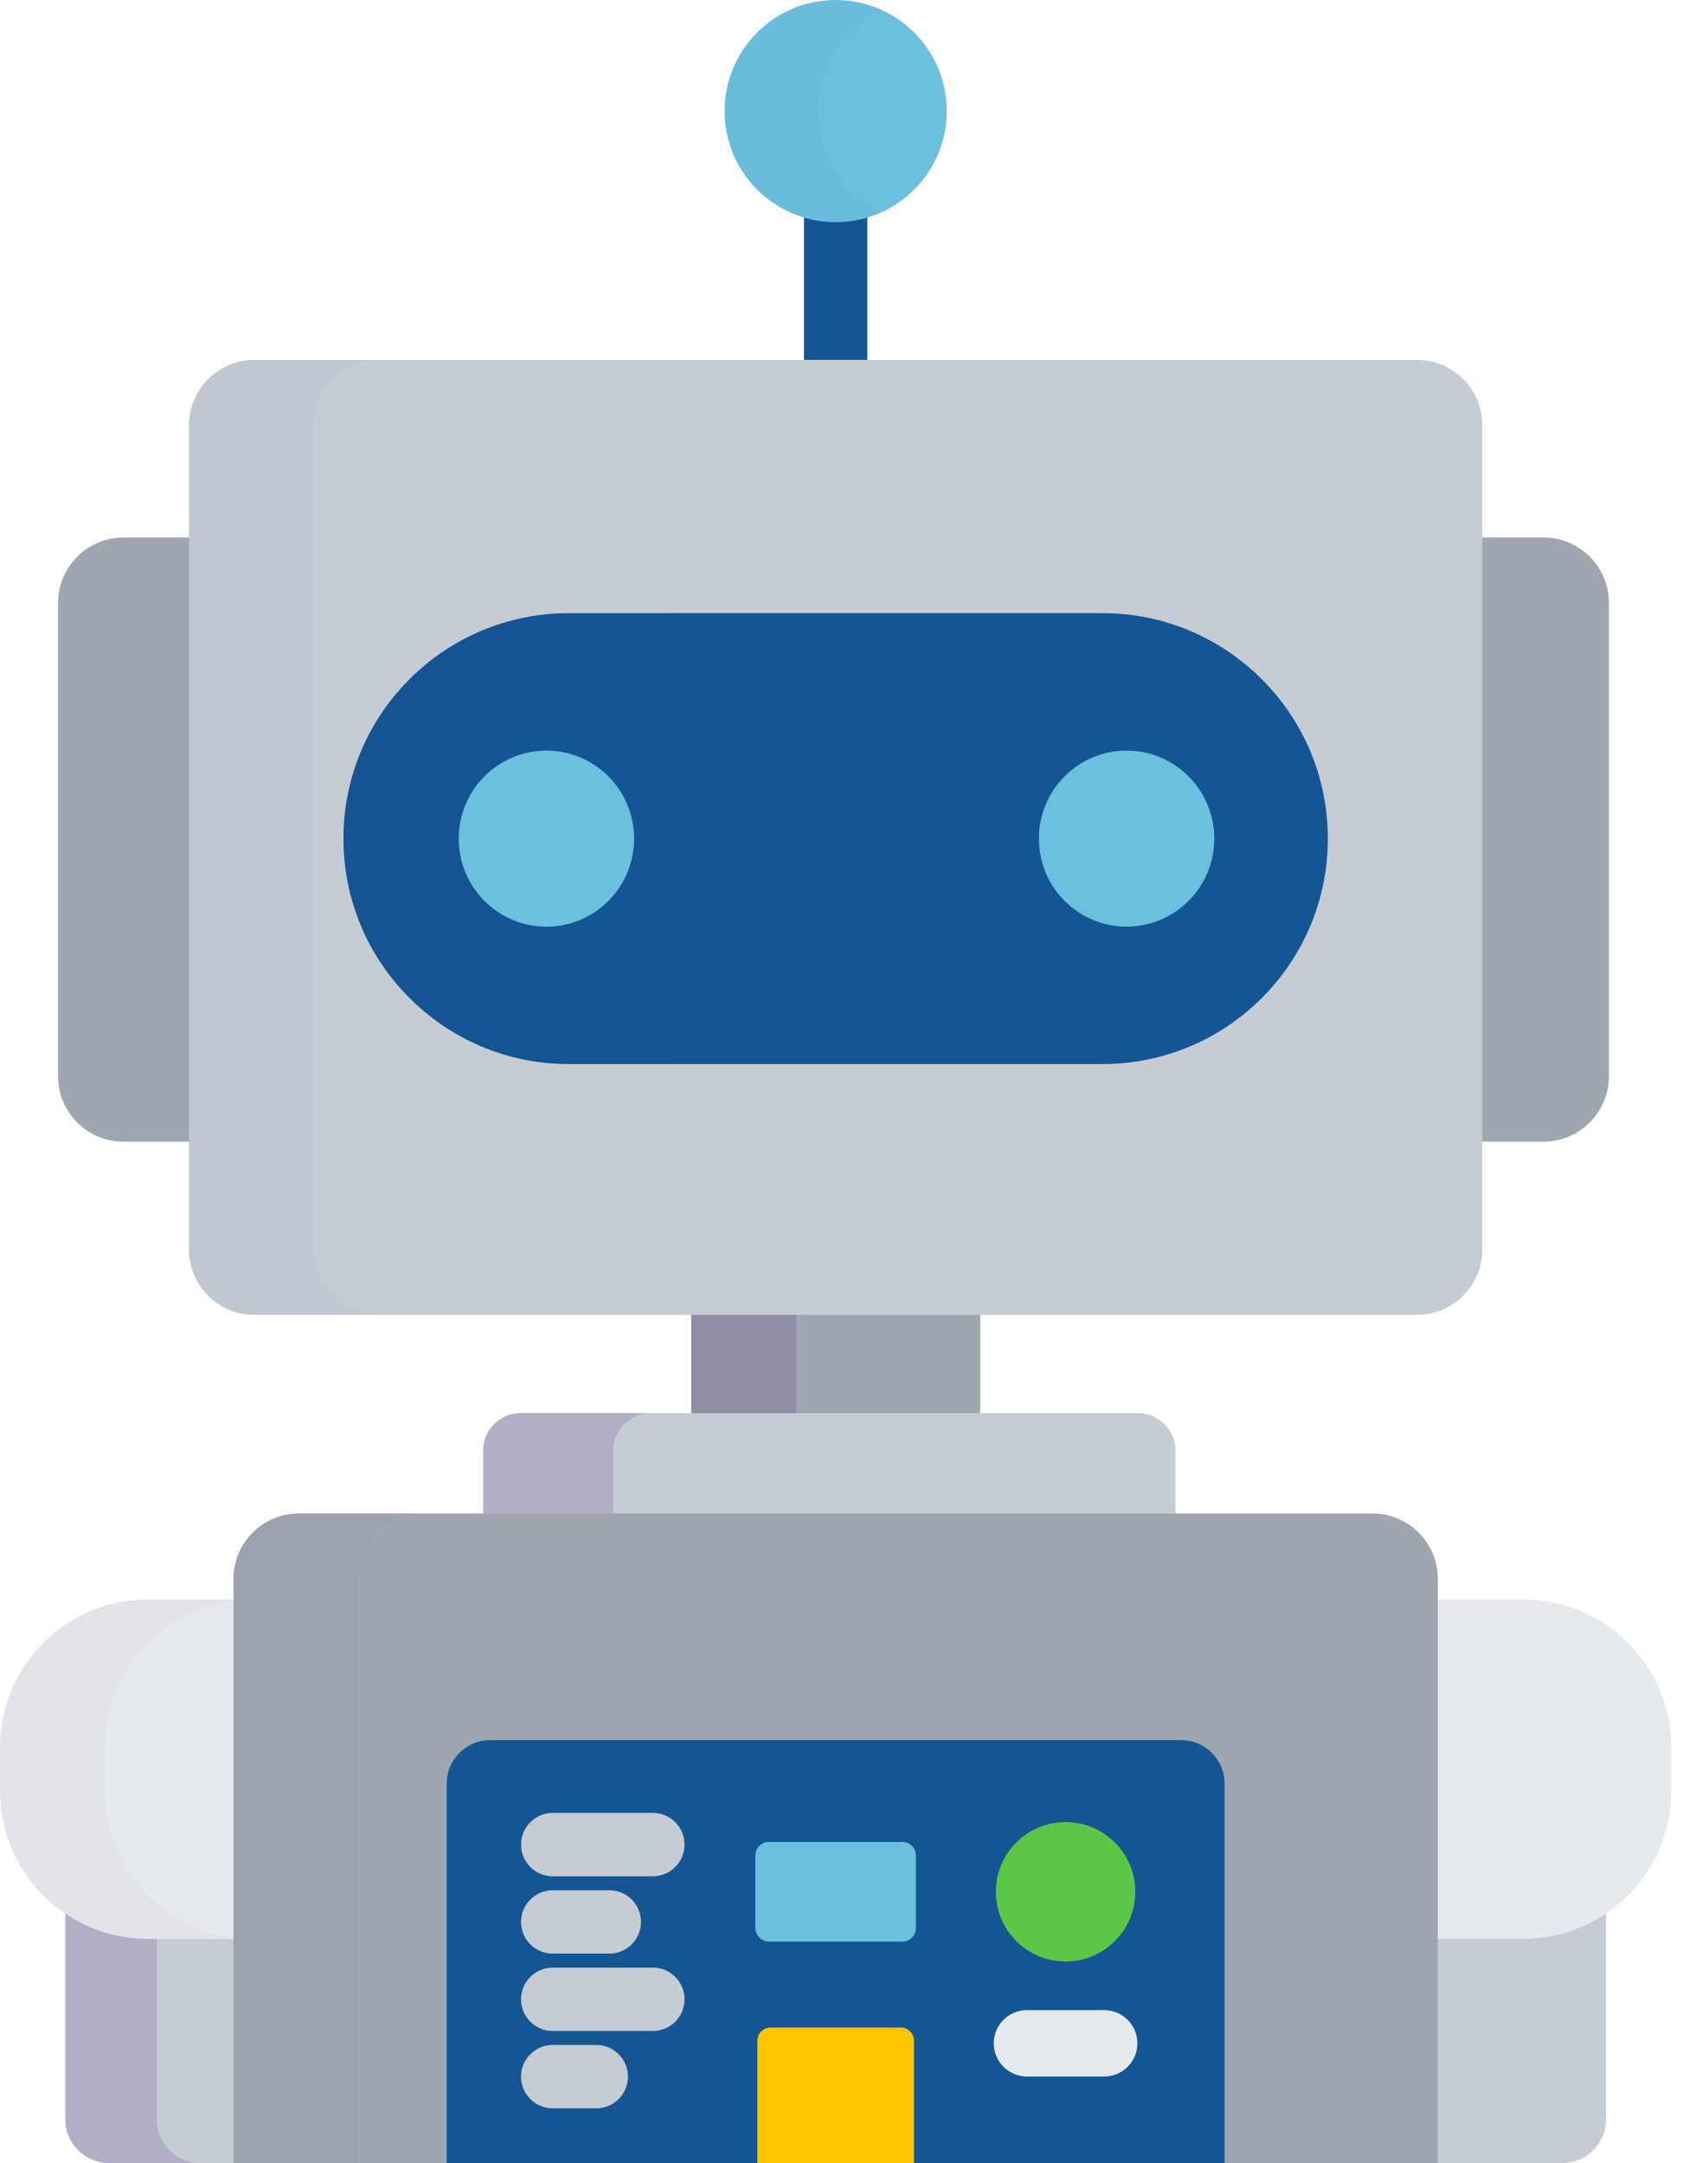
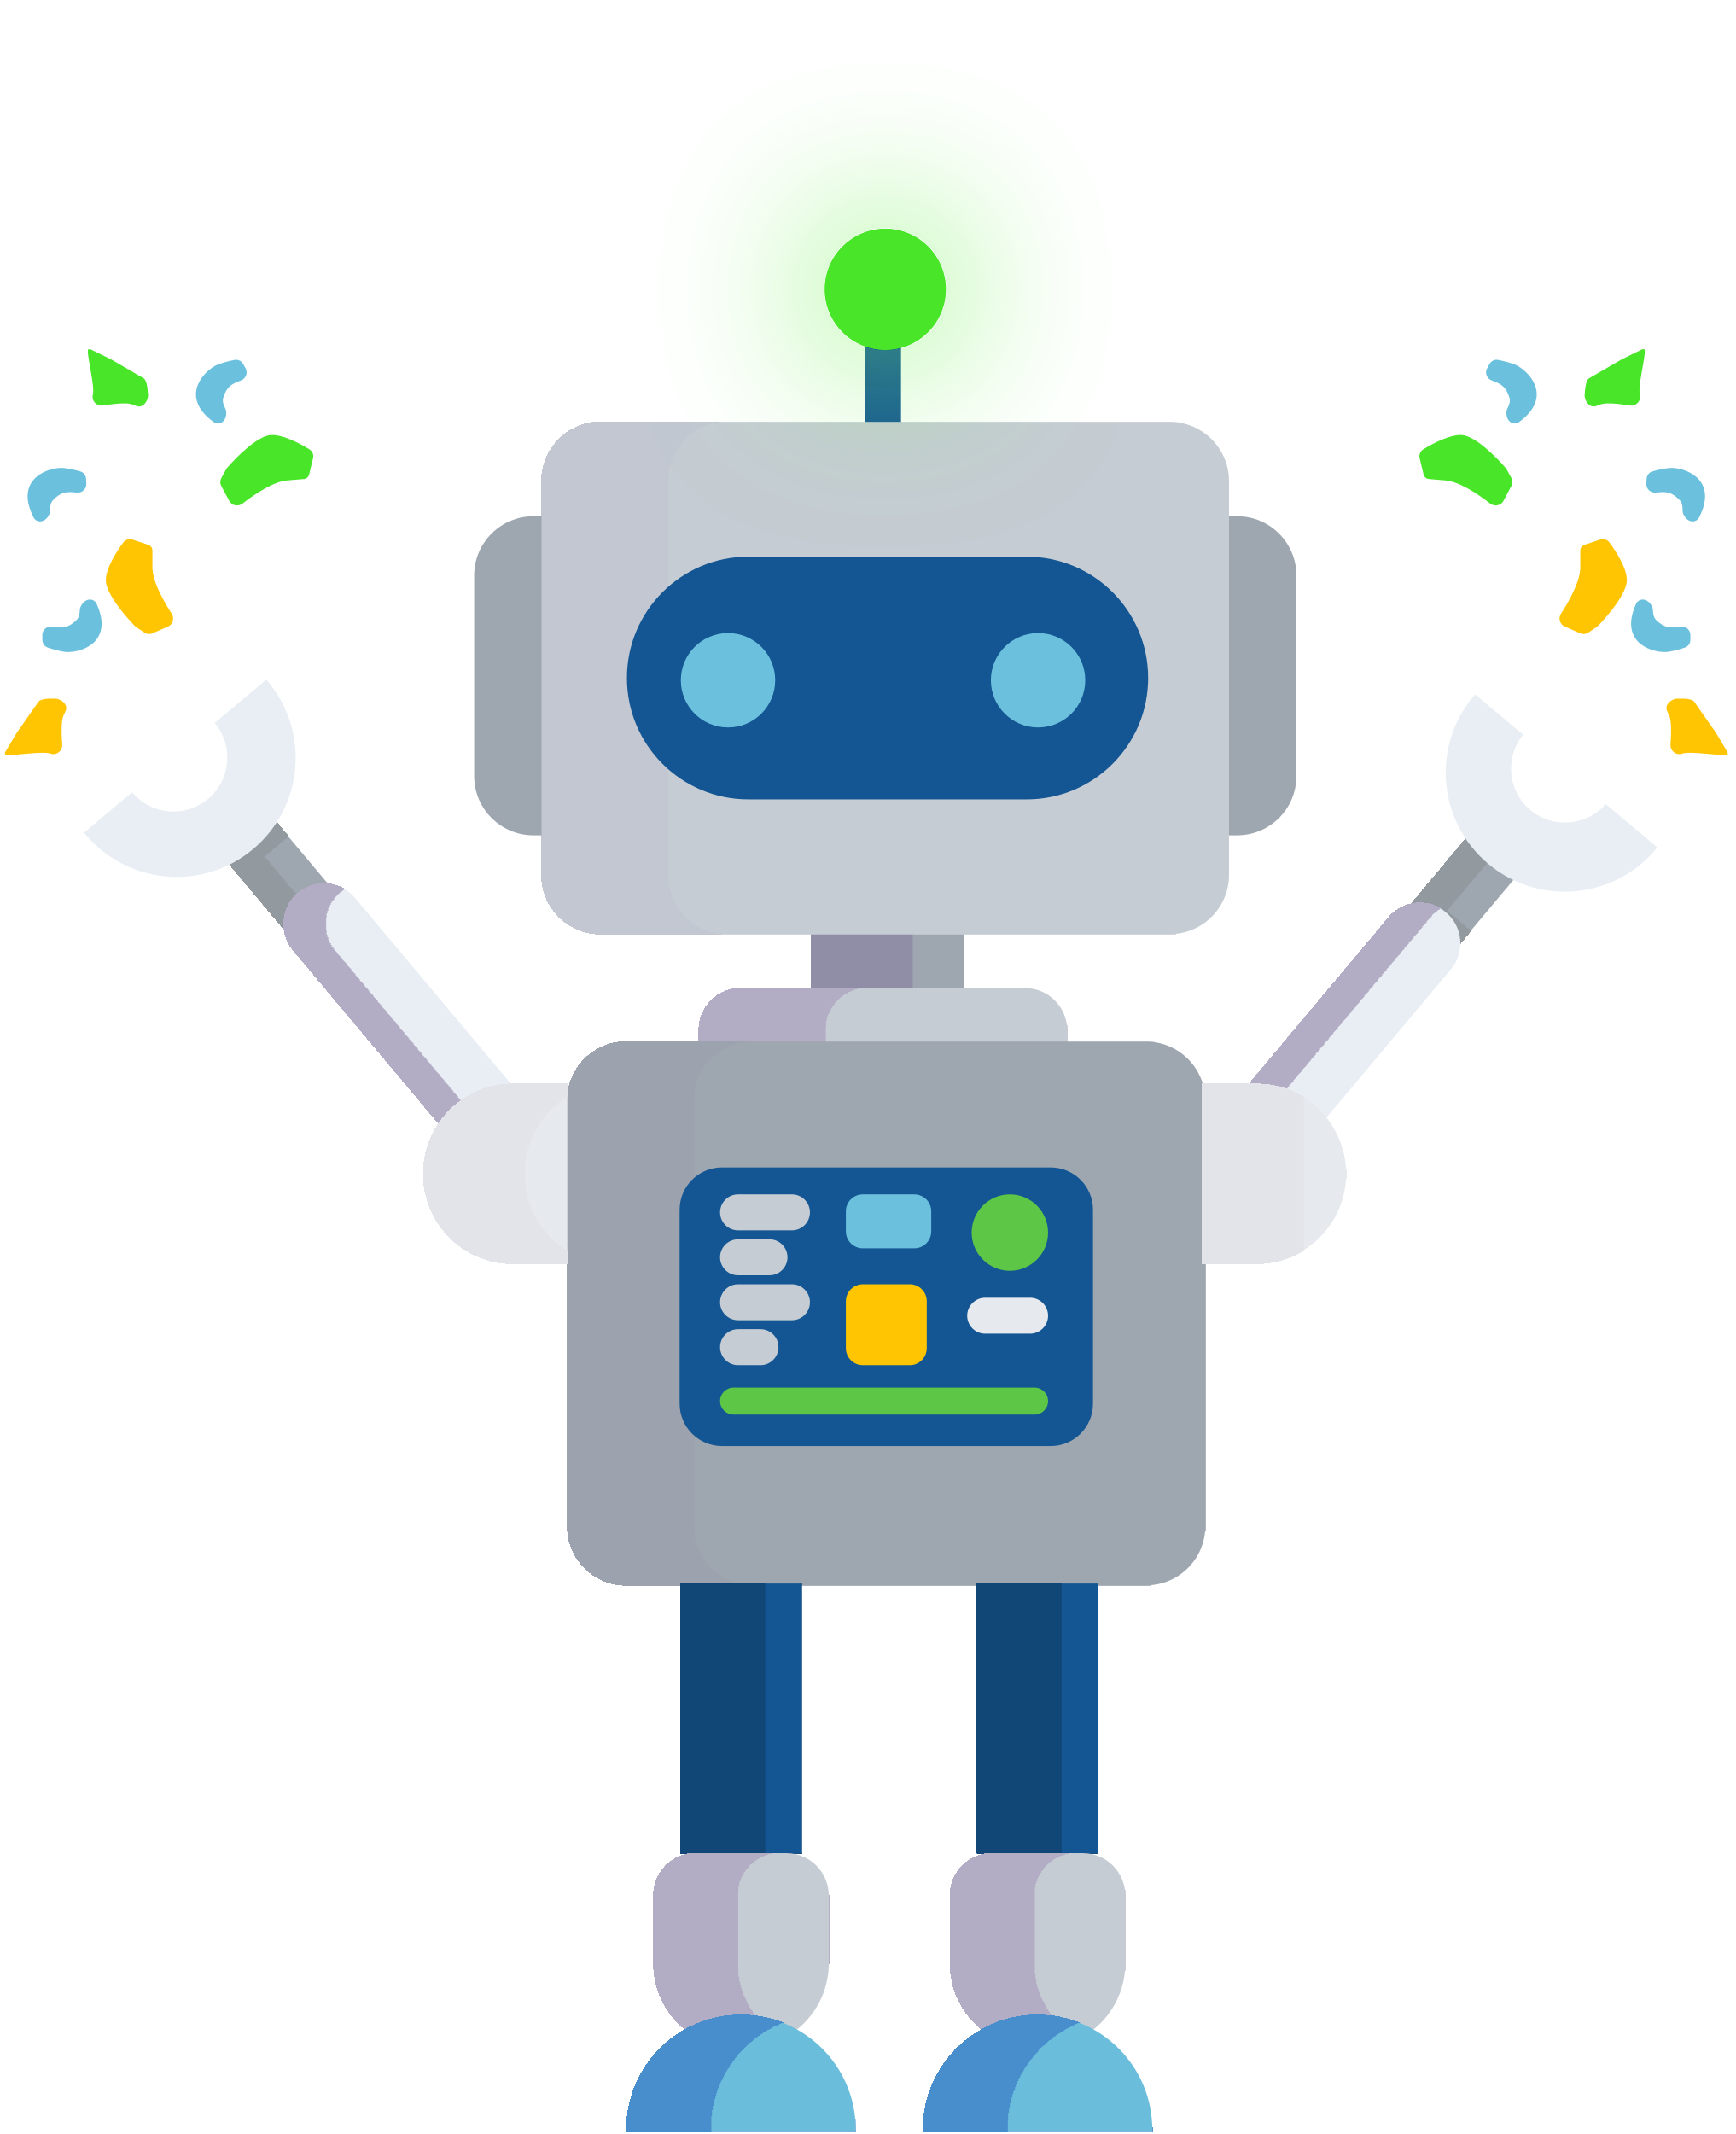
- <svg xmlns="http://www.w3.org/2000/svg" width="45" height="57" viewBox="0 0 45 57" fill="none">
-   <path d="M22.02 5.742C21.73 5.742 21.449 5.698 21.185 5.616V9.596H22.855V5.616C22.591 5.698 22.311 5.742 22.02 5.742Z" fill="#135693" />
-   <path d="M22.02 5.854C23.637 5.854 24.947 4.543 24.947 2.927C24.947 1.31 23.637 0 22.02 0C20.404 0 19.093 1.31 19.093 2.927C19.093 4.543 20.404 5.854 22.02 5.854Z" fill="#6BC1DD" />
-   <g opacity="0.15">
-     <path opacity="0.15" d="M21.557 2.927C21.557 1.751 22.251 0.737 23.252 0.272C22.877 0.098 22.46 0 22.02 0C20.404 0 19.093 1.31 19.093 2.927C19.093 4.543 20.404 5.854 22.02 5.854C22.46 5.854 22.877 5.756 23.252 5.582C22.251 5.117 21.557 4.103 21.557 2.927Z" fill="#440075" />
-   </g>
-   <path d="M40.676 14.164H38.95V30.086H40.676C41.622 30.086 42.396 29.312 42.396 28.365V15.884C42.396 14.938 41.622 14.164 40.676 14.164Z" fill="#9EA7AF" />
-   <path d="M5.09 14.164H3.251C2.304 14.164 1.53 14.938 1.53 15.884V28.366C1.53 29.312 2.304 30.086 3.251 30.086H5.09L5.09 14.164Z" fill="#9EA7AF" />
-   <path d="M6.264 50.916H3.899C3.092 50.916 2.342 50.671 1.72 50.251V55.853C1.72 56.484 2.236 57 2.867 57H6.264V50.916Z" fill="#C5CCD3" />
-   <path d="M40.141 50.916H37.777V57H41.173C41.804 57 42.32 56.484 42.32 55.853V50.251C41.698 50.671 40.948 50.916 40.141 50.916Z" fill="#C5CCD3" />
-   <path opacity="0.15" d="M4.129 55.853V50.916H3.899C3.092 50.916 2.342 50.671 1.72 50.251V55.853C1.72 56.484 2.236 57 2.867 57H5.276C4.645 57 4.129 56.484 4.129 55.853Z" fill="#440075" />
-   <path d="M6.264 42.149H3.899C1.746 42.149 0 43.895 0 46.048V47.195C0 49.349 1.746 51.095 3.899 51.095H6.263L6.264 42.149Z" fill="#E6E9ED" />
-   <path d="M40.141 42.148H37.777V51.093H40.141C42.295 51.093 44.04 49.347 44.04 47.194V46.047C44.04 43.893 42.294 42.148 40.141 42.148Z" fill="#E6E9ED" />
-   <g opacity="0.15">
-     <path opacity="0.15" d="M2.753 47.194V46.047C2.753 43.894 4.498 42.148 6.652 42.148H3.899C1.746 42.148 0 43.894 0 46.047V47.194C0 49.348 1.746 51.093 3.899 51.093H6.652C4.498 51.093 2.753 49.348 2.753 47.194Z" fill="#440075" />
-   </g>
-   <path d="M25.828 34.517H18.214V37.362H25.828V34.517Z" fill="#9EA7AF" />
-   <path opacity="0.15" d="M20.988 34.517H18.214V37.362H20.988V34.517Z" fill="#440075" />
-   <path d="M30.976 40.078V38.227C30.976 37.683 30.531 37.238 29.987 37.238H13.72C13.175 37.238 12.73 37.683 12.73 38.227V40.078H30.976Z" fill="#C5CCD3" />
-   <path opacity="0.15" d="M16.16 40.078V38.227C16.16 37.683 16.606 37.238 17.15 37.238H13.72C13.175 37.238 12.73 37.683 12.73 38.227V40.078H16.16Z" fill="#440075" />
-   <path d="M36.168 39.883H7.873C6.926 39.883 6.152 40.657 6.152 41.603V57H37.888V41.603C37.888 40.657 37.114 39.883 36.168 39.883Z" fill="#9EA7AF" />
-   <g opacity="0.15">
-     <path opacity="0.15" d="M11.158 39.883H7.873C6.926 39.883 6.152 40.657 6.152 41.603V57H9.437V41.603C9.437 40.657 10.211 39.883 11.158 39.883Z" fill="#440075" />
-   </g>
-   <path d="M39.061 32.929C39.061 33.876 38.287 34.65 37.341 34.65H6.699C5.753 34.65 4.979 33.876 4.979 32.929V11.205C4.979 10.258 5.753 9.484 6.699 9.484H37.341C38.287 9.484 39.061 10.258 39.061 11.205V32.929Z" fill="#C5CCD3" />
-   <g opacity="0.15">
-     <path opacity="0.15" d="M8.258 32.929V11.205C8.258 10.258 9.032 9.484 9.978 9.484H6.699C5.753 9.484 4.979 10.258 4.979 11.205V32.929C4.979 33.876 5.753 34.65 6.699 34.65H9.978C9.032 34.65 8.258 33.876 8.258 32.929Z" fill="#440075" />
-   </g>
-   <path d="M34.99 22.099C34.99 25.381 32.33 28.041 29.048 28.041H14.992C11.71 28.041 9.05 25.381 9.05 22.099C9.05 18.818 11.71 16.158 14.992 16.158H29.048C32.33 16.158 34.99 18.818 34.99 22.099Z" fill="#135693" />
-   <g opacity="0.15">
-     <path opacity="0.15" d="M12.386 22.099C12.386 18.818 15.047 16.158 18.328 16.158H14.992C11.71 16.158 9.05 18.818 9.05 22.099C9.05 25.381 11.71 28.041 14.992 28.041H18.328C15.047 28.041 12.386 25.381 12.386 22.099Z" fill="#440075" />
-   </g>
-   <path d="M14.399 24.42C15.675 24.42 16.709 23.381 16.709 22.1C16.709 20.819 15.675 19.781 14.399 19.781C13.123 19.781 12.088 20.819 12.088 22.1C12.088 23.381 13.123 24.42 14.399 24.42Z" fill="#6BC1DD" />
-   <path d="M29.686 24.419C30.962 24.419 31.997 23.381 31.997 22.1C31.997 20.819 30.962 19.78 29.686 19.78C28.41 19.78 27.376 20.819 27.376 22.1C27.376 23.381 28.41 24.419 29.686 24.419Z" fill="#6BC1DD" />
-   <path d="M32.27 57V47.002C32.27 46.371 31.754 45.855 31.123 45.855H12.917C12.286 45.855 11.77 46.371 11.77 47.002V57H32.27Z" fill="#135693" />
-   <path d="M24.084 57V53.775C24.084 53.586 23.93 53.431 23.741 53.431H20.3C20.111 53.431 19.956 53.586 19.956 53.775V57H24.084Z" fill="#FFC502" />
-   <path d="M17.203 49.444H14.566C14.104 49.444 13.731 49.071 13.731 48.609C13.731 48.148 14.104 47.774 14.566 47.774H17.203C17.665 47.774 18.038 48.148 18.038 48.609C18.038 49.071 17.665 49.444 17.203 49.444Z" fill="#C5CCD3" />
-   <path d="M16.056 51.483H14.565C14.104 51.483 13.73 51.109 13.73 50.648C13.73 50.186 14.104 49.813 14.565 49.813H16.056C16.518 49.813 16.891 50.186 16.891 50.648C16.891 51.109 16.517 51.483 16.056 51.483Z" fill="#C5CCD3" />
-   <path d="M17.203 53.521H14.565C14.104 53.521 13.73 53.148 13.73 52.686C13.73 52.225 14.104 51.851 14.565 51.851H17.203C17.664 51.851 18.038 52.225 18.038 52.686C18.038 53.148 17.664 53.521 17.203 53.521Z" fill="#C5CCD3" />
-   <path d="M15.712 55.559H14.565C14.104 55.559 13.73 55.186 13.73 54.724C13.73 54.263 14.104 53.889 14.565 53.889H15.712C16.173 53.889 16.547 54.263 16.547 54.724C16.547 55.186 16.173 55.559 15.712 55.559Z" fill="#C5CCD3" />
-   <path d="M29.096 54.721H27.06C26.577 54.721 26.186 54.329 26.186 53.846C26.186 53.363 26.577 52.972 27.06 52.972H29.096C29.579 52.972 29.971 53.363 29.971 53.846C29.971 54.329 29.579 54.721 29.096 54.721Z" fill="#E6E9ED" />
-   <path d="M28.079 51.69C29.093 51.69 29.916 50.867 29.916 49.853C29.916 48.838 29.093 48.016 28.079 48.016C27.064 48.016 26.242 48.838 26.242 49.853C26.242 50.867 27.064 51.69 28.079 51.69Z" fill="#5DC647" />
-   <path d="M24.135 50.813C24.135 51.007 23.977 51.166 23.783 51.166H20.257C20.064 51.166 19.905 51.007 19.905 50.813V48.891C19.905 48.697 20.064 48.539 20.257 48.539H23.783C23.977 48.539 24.135 48.697 24.135 48.891V50.813Z" fill="#6BC1DD" />
+ <svg xmlns="http://www.w3.org/2000/svg" width="205" height="252" fill="none">
+   <g filter="url(#a)">
+     <path fill="#C5CCD3" d="M82.533 121.682a5 5 0 0 1 5-5h33.514a5 5 0 0 1 5 5v1.368H82.533v-1.368Z" />
+   </g>
+   <g filter="url(#b)">
+     <path fill="#9EA7AF" d="M95.8 110.314h18.043v6.368H95.8z" />
+   </g>
+   <g filter="url(#c)">
+     <rect width="81.191" height="60.495" x="63.96" y="49.818" fill="#C5CCD3" rx="7" />
+   </g>
+   <rect width="61.557" height="28.656" x="74.043" y="65.738" fill="#135693" rx="14.328" />
+   <circle cx="85.982" cy="80.331" r="5.572" fill="#6BC1DD" />
+   <circle cx="122.598" cy="80.331" r="5.572" fill="#6BC1DD" />
+   <path fill="#9EA7AF" d="M56 67.962a7 7 0 0 1 7-7h.96V98.64H63a7 7 0 0 1-7-7V67.962ZM145.151 60.962h.96a7 7 0 0 1 7 7V91.64a7 7 0 0 1-7 7h-.96V60.962Z" />
+   <path fill="#135693" d="M102.167 40.797h4.245v9.021h-4.245z" />
+   <g filter="url(#d)">
+     <circle cx="104.555" cy="34.164" r="7.164" fill="#49E528" />
+   </g>
+   <g filter="url(#e)">
+     <rect width="75.354" height="64.21" x="67" y="123" fill="#9EA7AF" rx="7" />
+   </g>
+   <rect width="48.821" height="32.901" x="80.266" y="137.858" fill="#135693" rx="5" />
+   <rect width="10.613" height="4.245" x="85.043" y="141.042" fill="#C5CCD3" rx="2.123" />
+   <rect width="38.738" height="3.184" x="85.043" y="163.861" fill="#5DC647" rx="1.592" />
+   <rect width="9.552" height="4.245" x="114.229" y="153.248" fill="#E6E9ED" rx="2.123" />
+   <rect width="7.96" height="4.245" x="85.043" y="146.349" fill="#C5CCD3" rx="2.123" />
+   <rect width="10.613" height="4.245" x="85.043" y="151.656" fill="#C5CCD3" rx="2.123" />
+   <rect width="6.899" height="4.245" x="85.043" y="156.962" fill="#C5CCD3" rx="2.123" />
+   <rect width="10.082" height="6.368" x="99.901" y="141.042" fill="#6BC1DD" rx="2" />
+   <circle cx="119.27" cy="145.553" r="4.511" fill="#5DC647" />
+   <rect width="9.552" height="9.552" x="99.901" y="151.656" fill="#FFC502" rx="2" />
+   <g filter="url(#f)">
+     <path fill="#135693" d="M80.368 187h14.328v31.84H80.368V187Z" />
+   </g>
+   <g filter="url(#g)">
+     <path fill="#135693" d="M115.391 187h14.328v31.84h-14.328z" />
+   </g>
+   <g filter="url(#h)">
+     <path fill="#C5CCD3" fill-rule="evenodd" d="M82.184 218.84a5 5 0 0 0-5 5v8.008c0 5.523 4.477 10 10 10h.696c5.523 0 10-4.477 10-10v-8.008a5 5 0 0 0-5-5H82.184Z" clip-rule="evenodd" />
+   </g>
+   <g filter="url(#i)">
+     <path fill="#C5CCD3" fill-rule="evenodd" d="M117.208 218.84a5 5 0 0 0-5 5v8.008c0 4.056 2.414 7.547 5.883 9.117a14.343 14.343 0 0 1 4.464-.709c1.554 0 3.054.248 4.465.709a10.004 10.004 0 0 0 5.883-9.117v-8.008a5 5 0 0 0-5-5h-10.695Z" clip-rule="evenodd" />
+   </g>
+   <g filter="url(#j)">
+     <path fill="#6ABDDB" fill-rule="evenodd" d="M101.061 251.741c.002-.089.003-.177.003-.266 0-7.473-6.059-13.532-13.532-13.532-7.474 0-13.532 6.059-13.532 13.532 0 .089 0 .177.002.266h27.059Z" clip-rule="evenodd" />
+   </g>
+   <g filter="url(#k)">
+     <path fill="#6ABDDB" fill-rule="evenodd" d="m136.085 251.741.002-.266c0-7.473-6.058-13.532-13.532-13.532-7.473 0-13.531 6.059-13.531 13.532 0 .089 0 .177.002.266h27.059Z" clip-rule="evenodd" />
+   </g>
+   <g filter="url(#l)">
+     <path fill="#9EA7AF" d="m39.205 104.92-5.69 4.776-7.164-8.537 5.69-4.775z" />
+   </g>
+   <g filter="url(#m)">
+     <path fill="#9EA7AF" d="m171.691 112.312-5.69-4.775L173.162 99l5.691 4.775z" />
+   </g>
+   <g filter="url(#n)">
+     <path fill="#E8EEF3" d="m60.719 128.429-7.318 6.14-18.76-22.358a4.776 4.776 0 1 1 7.317-6.14l18.76 22.358Z" />
+   </g>
+   <g filter="url(#o)">
+     <path fill="#E8EEF3" d="m152.595 136.821-7.317-6.14 18.76-22.358a4.775 4.775 0 1 1 7.317 6.14l-18.76 22.358Z" />
+   </g>
+   <g filter="url(#p)">
+     <path fill="#E6E9ED" d="M66.981 149.226h-6.368c-5.861 0-10.613-4.751-10.613-10.613C50 132.752 54.752 128 60.613 128h6.368v21.226Z" />
+   </g>
+   <g filter="url(#q)">
+     <path fill="#E6E9ED" d="M142 128h6.368c5.861 0 10.613 4.752 10.613 10.613 0 5.862-4.752 10.613-10.613 10.613H142V128Z" />
+   </g>
+   <path fill="#E8EEF3" fill-rule="evenodd" d="M10.102 98.534c-.059-.07-.117-.141-.175-.213l5.674-4.76a6.368 6.368 0 0 0 9.756-8.187l6.095-5.114.18.209c4.988 5.945 4.213 14.809-1.733 19.797-5.945 4.989-14.808 4.213-19.797-1.732ZM174.033 82.211c.059-.07.118-.14.179-.21l5.673 4.761a6.369 6.369 0 0 0 9.756 8.187l6.096 5.115-.175.212c-4.989 5.946-13.852 6.721-19.797 1.732-5.946-4.988-6.721-13.852-1.732-19.797Z" clip-rule="evenodd" />
+   <path fill="#6BC1DD" d="M8.008 77c2.043-.007 5.352-1.441 3.395-5.713a.842.842 0 0 0-.425-.415c-.718-.318-1.533.443-1.558 1.228-.014.464-.128.885-.41 1.15-.943.889-1.614.956-2.803.745-.625-.111-1.207.351-1.207.986v.575c0 .418.258.792.655.922.75.246 1.755.524 2.353.522ZM196.63 77c-2.043-.007-5.352-1.441-3.395-5.713a.843.843 0 0 1 .425-.415c.718-.318 1.533.443 1.558 1.228.015.464.128.885.41 1.15.943.889 1.614.956 2.803.745.625-.111 1.207.351 1.207.986v.575a.962.962 0 0 1-.655.922c-.75.246-1.755.524-2.353.522ZM25.388 43.211c-1.773 1.015-3.943 3.896-.132 6.645.165.119.372.17.575.15.78-.078 1.114-1.142.748-1.836-.216-.412-.325-.834-.211-1.203.381-1.239.931-1.628 2.07-2.032.598-.212.876-.901.562-1.453l-.284-.5a.962.962 0 0 0-1.024-.479c-.774.157-1.786.411-2.304.708ZM179.25 43.211c1.773 1.015 3.943 3.896.132 6.645a.843.843 0 0 1-.575.15c-.781-.078-1.114-1.142-.748-1.836.217-.412.325-.834.211-1.203-.381-1.239-.931-1.628-2.07-2.032-.598-.212-.876-.901-.562-1.453l.284-.5a.963.963 0 0 1 1.025-.479c.773.157 1.785.411 2.303.708ZM7.095 55.252c-2.04.105-5.277 1.697-3.117 5.87.094.18.255.32.445.393.732.284 1.51-.515 1.497-1.3-.008-.465.086-.89.354-1.169.9-.933 1.567-1.032 2.765-.879.63.081 1.188-.409 1.158-1.042l-.028-.575a.962.962 0 0 0-.698-.89c-.762-.209-1.779-.439-2.376-.408ZM197.543 55.252c2.04.105 5.277 1.697 3.117 5.87a.844.844 0 0 1-.445.393c-.732.284-1.51-.515-1.497-1.3.008-.465-.086-.89-.354-1.169-.9-.933-1.566-1.032-2.765-.879-.629.081-1.188-.409-1.158-1.042l.028-.575a.962.962 0 0 1 .698-.89c.762-.209 1.779-.439 2.376-.408Z" />
+   <path fill="#FFC502" d="m17.526 64.342-1.878-.626a.953.953 0 0 0-1.07.32C13.705 65.2 12.5 67.139 12.5 68.5c0 1.57 2.244 4.228 3.431 5.43a.959.959 0 0 0 .151.125l.967.644a1 1 0 0 0 .949.088L19.83 74c.596-.255.798-1.002.443-1.544C19.254 70.9 18 68.584 18 67v-2a.694.694 0 0 0-.474-.658ZM7.5 84.5c.086-.172.173-.362.26-.56.305-.703-.494-1.44-1.26-1.44-.517 0-1.665-.05-1.961.373L2 86.5.643 88.763c-.094.155-.103.34.076.37.89.147 4.244-.479 5.281-.133.696.232 1.4-.342 1.347-1.073-.097-1.338-.123-2.875.153-3.427ZM187.112 64.342l1.879-.626a.953.953 0 0 1 1.069.32c.873 1.165 2.078 3.103 2.078 4.464 0 1.57-2.244 4.228-3.431 5.43a.98.98 0 0 1-.151.125l-.967.644a1 1 0 0 1-.949.088L184.808 74c-.596-.255-.798-1.002-.443-1.544 1.019-1.557 2.273-3.873 2.273-5.457v-2c0-.299.191-.564.474-.658ZM197.138 84.5a11.624 11.624 0 0 1-.259-.56c-.306-.703.493-1.44 1.259-1.44.517 0 1.665-.05 1.961.373l2.539 3.627 1.358 2.263c.093.155.102.34-.077.37-.89.147-4.244-.479-5.281-.133-.695.232-1.4-.342-1.347-1.073.098-1.338.123-2.875-.153-3.427Z" />
+   <path fill="#49E528" d="m36.506 56.036.465-1.924a.953.953 0 0 0-.409-1.039c-1.234-.772-3.268-1.809-4.624-1.694-1.563.133-4.023 2.593-5.121 3.878a.958.958 0 0 0-.111.16l-.561 1.019a1 1 0 0 0-.007.952l.938 1.76c.304.572 1.065.71 1.576.31 1.465-1.146 3.667-2.591 5.245-2.725l1.993-.169a.694.694 0 0 0 .616-.528ZM15.573 47.748c.179.071.376.142.58.211.726.245 1.393-.613 1.329-1.376-.044-.515-.091-1.663-.538-1.923l-3.828-2.223-2.37-1.162c-.162-.08-.348-.073-.362.107-.07.9.835 4.189.579 5.251-.173.713.459 1.366 1.183 1.252 1.324-.21 2.854-.365 3.427-.137ZM168.132 56.036l-.465-1.924c-.097-.4.06-.82.409-1.039 1.234-.772 3.268-1.809 4.624-1.694 1.563.133 4.023 2.593 5.121 3.878.043.05.08.103.111.16l.561 1.019a1 1 0 0 1 .007.952l-.938 1.76c-.304.572-1.065.71-1.576.31-1.465-1.146-3.667-2.591-5.245-2.725l-1.993-.169a.693.693 0 0 1-.616-.528ZM189.065 47.748c-.179.071-.376.142-.58.211-.726.245-1.393-.613-1.329-1.376.044-.515.091-1.663.538-1.923l3.828-2.223 2.369-1.162c.163-.08.349-.073.363.107.071.9-.835 4.189-.579 5.251.173.713-.459 1.366-1.183 1.252-1.324-.21-2.854-.365-3.427-.137Z" />
+   <defs>
+     <filter id="a" width="43.514" height="6.368" x="82.533" y="116.682" color-interpolation-filters="sRGB" filterUnits="userSpaceOnUse">
+       <feFlood flood-opacity="0" result="BackgroundImageFix" />
+       <feBlend in="SourceGraphic" in2="BackgroundImageFix" result="shape" />
+       <feColorMatrix in="SourceAlpha" result="hardAlpha" values="0 0 0 0 0 0 0 0 0 0 0 0 0 0 0 0 0 0 127 0" />
+       <feOffset dx="15" />
+       <feComposite in2="hardAlpha" k2="-1" k3="1" operator="arithmetic" />
+       <feColorMatrix values="0 0 0 0 0.698 0 0 0 0 0.678 0 0 0 0 0.773 0 0 0 1 0" />
+       <feBlend in2="shape" result="effect1_innerShadow_1_337" />
+     </filter>
+     <filter id="b" width="18.043" height="6.368" x="95.8" y="110.314" color-interpolation-filters="sRGB" filterUnits="userSpaceOnUse">
+       <feFlood flood-opacity="0" result="BackgroundImageFix" />
+       <feBlend in="SourceGraphic" in2="BackgroundImageFix" result="shape" />
+       <feColorMatrix in="SourceAlpha" result="hardAlpha" values="0 0 0 0 0 0 0 0 0 0 0 0 0 0 0 0 0 0 127 0" />
+       <feOffset dx="12" />
+       <feComposite in2="hardAlpha" k2="-1" k3="1" operator="arithmetic" />
+       <feColorMatrix values="0 0 0 0 0.565 0 0 0 0 0.557 0 0 0 0 0.651 0 0 0 1 0" />
+       <feBlend in2="shape" result="effect1_innerShadow_1_337" />
+     </filter>
+     <filter id="c" width="81.191" height="60.495" x="63.96" y="49.818" color-interpolation-filters="sRGB" filterUnits="userSpaceOnUse">
+       <feFlood flood-opacity="0" result="BackgroundImageFix" />
+       <feBlend in="SourceGraphic" in2="BackgroundImageFix" result="shape" />
+       <feColorMatrix in="SourceAlpha" result="hardAlpha" values="0 0 0 0 0 0 0 0 0 0 0 0 0 0 0 0 0 0 127 0" />
+       <feOffset dx="15" />
+       <feComposite in2="hardAlpha" k2="-1" k3="1" operator="arithmetic" />
+       <feColorMatrix values="0 0 0 0 0.761 0 0 0 0 0.78 0 0 0 0 0.82 0 0 0 1 0" />
+       <feBlend in2="shape" result="effect1_innerShadow_1_337" />
+     </filter>
+     <filter id="d" width="68.328" height="68.328" x="70.391" y="0" color-interpolation-filters="sRGB" filterUnits="userSpaceOnUse">
+       <feFlood flood-opacity="0" result="BackgroundImageFix" />
+       <feColorMatrix in="SourceAlpha" result="hardAlpha" values="0 0 0 0 0 0 0 0 0 0 0 0 0 0 0 0 0 0 127 0" />
+       <feMorphology in="SourceAlpha" operator="dilate" radius="7" result="effect1_dropShadow_1_337" />
+       <feOffset />
+       <feGaussianBlur stdDeviation="10" />
+       <feComposite in2="hardAlpha" operator="out" />
+       <feColorMatrix values="0 0 0 0 0.489 0 0 0 0 0.945 0 0 0 0 0.394 0 0 0 1 0" />
+       <feBlend in2="BackgroundImageFix" result="effect1_dropShadow_1_337" />
+       <feBlend in="SourceGraphic" in2="effect1_dropShadow_1_337" result="shape" />
+     </filter>
+     <filter id="e" width="75.354" height="64.21" x="67" y="123" color-interpolation-filters="sRGB" filterUnits="userSpaceOnUse">
+       <feFlood flood-opacity="0" result="BackgroundImageFix" />
+       <feBlend in="SourceGraphic" in2="BackgroundImageFix" result="shape" />
+       <feColorMatrix in="SourceAlpha" result="hardAlpha" values="0 0 0 0 0 0 0 0 0 0 0 0 0 0 0 0 0 0 127 0" />
+       <feOffset dx="15" />
+       <feComposite in2="hardAlpha" k2="-1" k3="1" operator="arithmetic" />
+       <feColorMatrix values="0 0 0 0 0.612 0 0 0 0 0.639 0 0 0 0 0.682 0 0 0 1 0" />
+       <feBlend in2="shape" result="effect1_innerShadow_1_337" />
+     </filter>
+     <filter id="f" width="14.328" height="31.84" x="80.368" y="187" color-interpolation-filters="sRGB" filterUnits="userSpaceOnUse">
+       <feFlood flood-opacity="0" result="BackgroundImageFix" />
+       <feBlend in="SourceGraphic" in2="BackgroundImageFix" result="shape" />
+       <feColorMatrix in="SourceAlpha" result="hardAlpha" values="0 0 0 0 0 0 0 0 0 0 0 0 0 0 0 0 0 0 127 0" />
+       <feOffset dx="10" />
+       <feComposite in2="hardAlpha" k2="-1" k3="1" operator="arithmetic" />
+       <feColorMatrix values="0 0 0 0 0.068 0 0 0 0 0.277 0 0 0 0 0.467 0 0 0 1 0" />
+       <feBlend in2="shape" result="effect1_innerShadow_1_337" />
+     </filter>
+     <filter id="g" width="14.328" height="31.84" x="115.391" y="187" color-interpolation-filters="sRGB" filterUnits="userSpaceOnUse">
+       <feFlood flood-opacity="0" result="BackgroundImageFix" />
+       <feBlend in="SourceGraphic" in2="BackgroundImageFix" result="shape" />
+       <feColorMatrix in="SourceAlpha" result="hardAlpha" values="0 0 0 0 0 0 0 0 0 0 0 0 0 0 0 0 0 0 127 0" />
+       <feOffset dx="10" />
+       <feComposite in2="hardAlpha" k2="-1" k3="1" operator="arithmetic" />
+       <feColorMatrix values="0 0 0 0 0.068 0 0 0 0 0.277 0 0 0 0 0.467 0 0 0 1 0" />
+       <feBlend in2="shape" result="effect1_innerShadow_1_337" />
+     </filter>
+     <filter id="h" width="20.696" height="23.009" x="77.184" y="218.84" color-interpolation-filters="sRGB" filterUnits="userSpaceOnUse">
+       <feFlood flood-opacity="0" result="BackgroundImageFix" />
+       <feBlend in="SourceGraphic" in2="BackgroundImageFix" result="shape" />
+       <feColorMatrix in="SourceAlpha" result="hardAlpha" values="0 0 0 0 0 0 0 0 0 0 0 0 0 0 0 0 0 0 127 0" />
+       <feOffset dx="10" />
+       <feComposite in2="hardAlpha" k2="-1" k3="1" operator="arithmetic" />
+       <feColorMatrix values="0 0 0 0 0.698 0 0 0 0 0.678 0 0 0 0 0.773 0 0 0 1 0" />
+       <feBlend in2="shape" result="effect1_innerShadow_1_337" />
+     </filter>
+     <filter id="i" width="20.696" height="22.125" x="112.208" y="218.84" color-interpolation-filters="sRGB" filterUnits="userSpaceOnUse">
+       <feFlood flood-opacity="0" result="BackgroundImageFix" />
+       <feBlend in="SourceGraphic" in2="BackgroundImageFix" result="shape" />
+       <feColorMatrix in="SourceAlpha" result="hardAlpha" values="0 0 0 0 0 0 0 0 0 0 0 0 0 0 0 0 0 0 127 0" />
+       <feOffset dx="10" />
+       <feComposite in2="hardAlpha" k2="-1" k3="1" operator="arithmetic" />
+       <feColorMatrix values="0 0 0 0 0.698 0 0 0 0 0.678 0 0 0 0 0.773 0 0 0 1 0" />
+       <feBlend in2="shape" result="effect1_innerShadow_1_337" />
+     </filter>
+     <filter id="j" width="27.064" height="13.797" x="74" y="237.943" color-interpolation-filters="sRGB" filterUnits="userSpaceOnUse">
+       <feFlood flood-opacity="0" result="BackgroundImageFix" />
+       <feBlend in="SourceGraphic" in2="BackgroundImageFix" result="shape" />
+       <feColorMatrix in="SourceAlpha" result="hardAlpha" values="0 0 0 0 0 0 0 0 0 0 0 0 0 0 0 0 0 0 127 0" />
+       <feOffset dx="10" />
+       <feComposite in2="hardAlpha" k2="-1" k3="1" operator="arithmetic" />
+       <feColorMatrix values="0 0 0 0 0.281 0 0 0 0 0.555 0 0 0 0 0.804 0 0 0 1 0" />
+       <feBlend in2="shape" result="effect1_innerShadow_1_337" />
+     </filter>
+     <filter id="k" width="27.064" height="13.797" x="109.024" y="237.943" color-interpolation-filters="sRGB" filterUnits="userSpaceOnUse">
+       <feFlood flood-opacity="0" result="BackgroundImageFix" />
+       <feBlend in="SourceGraphic" in2="BackgroundImageFix" result="shape" />
+       <feColorMatrix in="SourceAlpha" result="hardAlpha" values="0 0 0 0 0 0 0 0 0 0 0 0 0 0 0 0 0 0 127 0" />
+       <feOffset dx="10" />
+       <feComposite in2="hardAlpha" k2="-1" k3="1" operator="arithmetic" />
+       <feColorMatrix values="0 0 0 0 0.281 0 0 0 0 0.555 0 0 0 0 0.804 0 0 0 1 0" />
+       <feBlend in2="shape" result="effect1_innerShadow_1_337" />
+     </filter>
+     <filter id="l" width="12.854" height="13.312" x="26.351" y="96.383" color-interpolation-filters="sRGB" filterUnits="userSpaceOnUse">
+       <feFlood flood-opacity="0" result="BackgroundImageFix" />
+       <feBlend in="SourceGraphic" in2="BackgroundImageFix" result="shape" />
+       <feColorMatrix in="SourceAlpha" result="hardAlpha" values="0 0 0 0 0 0 0 0 0 0 0 0 0 0 0 0 0 0 127 0" />
+       <feOffset dx="5" />
+       <feComposite in2="hardAlpha" k2="-1" k3="1" operator="arithmetic" />
+       <feColorMatrix values="0 0 0 0 0.571 0 0 0 0 0.602 0 0 0 0 0.629 0 0 0 1 0" />
+       <feBlend in2="shape" result="effect1_innerShadow_1_337" />
+     </filter>
+     <filter id="m" width="12.854" height="13.312" x="166" y="99" color-interpolation-filters="sRGB" filterUnits="userSpaceOnUse">
+       <feFlood flood-opacity="0" result="BackgroundImageFix" />
+       <feBlend in="SourceGraphic" in2="BackgroundImageFix" result="shape" />
+       <feColorMatrix in="SourceAlpha" result="hardAlpha" values="0 0 0 0 0 0 0 0 0 0 0 0 0 0 0 0 0 0 127 0" />
+       <feOffset dx="5" />
+       <feComposite in2="hardAlpha" k2="-1" k3="1" operator="arithmetic" />
+       <feColorMatrix values="0 0 0 0 0.571 0 0 0 0 0.602 0 0 0 0 0.629 0 0 0 1 0" />
+       <feBlend in2="shape" result="effect1_innerShadow_1_337" />
+     </filter>
+     <filter id="n" width="27.195" height="30.204" x="33.523" y="104.365" color-interpolation-filters="sRGB" filterUnits="userSpaceOnUse">
+       <feFlood flood-opacity="0" result="BackgroundImageFix" />
+       <feBlend in="SourceGraphic" in2="BackgroundImageFix" result="shape" />
+       <feColorMatrix in="SourceAlpha" result="hardAlpha" values="0 0 0 0 0 0 0 0 0 0 0 0 0 0 0 0 0 0 127 0" />
+       <feOffset dx="5" />
+       <feComposite in2="hardAlpha" k2="-1" k3="1" operator="arithmetic" />
+       <feColorMatrix values="0 0 0 0 0.698 0 0 0 0 0.678 0 0 0 0 0.773 0 0 0 1 0" />
+       <feBlend in2="shape" result="effect1_innerShadow_1_337" />
+     </filter>
+     <filter id="o" width="27.195" height="30.204" x="145.278" y="106.617" color-interpolation-filters="sRGB" filterUnits="userSpaceOnUse">
+       <feFlood flood-opacity="0" result="BackgroundImageFix" />
+       <feBlend in="SourceGraphic" in2="BackgroundImageFix" result="shape" />
+       <feColorMatrix in="SourceAlpha" result="hardAlpha" values="0 0 0 0 0 0 0 0 0 0 0 0 0 0 0 0 0 0 127 0" />
+       <feOffset dx="5" />
+       <feComposite in2="hardAlpha" k2="-1" k3="1" operator="arithmetic" />
+       <feColorMatrix values="0 0 0 0 0.698 0 0 0 0 0.678 0 0 0 0 0.773 0 0 0 1 0" />
+       <feBlend in2="shape" result="effect1_innerShadow_1_337" />
+     </filter>
+     <filter id="p" width="16.981" height="21.226" x="50" y="128" color-interpolation-filters="sRGB" filterUnits="userSpaceOnUse">
+       <feFlood flood-opacity="0" result="BackgroundImageFix" />
+       <feBlend in="SourceGraphic" in2="BackgroundImageFix" result="shape" />
+       <feColorMatrix in="SourceAlpha" result="hardAlpha" values="0 0 0 0 0 0 0 0 0 0 0 0 0 0 0 0 0 0 127 0" />
+       <feOffset dx="12" />
+       <feComposite in2="hardAlpha" k2="-1" k3="1" operator="arithmetic" />
+       <feColorMatrix values="0 0 0 0 0.886 0 0 0 0 0.894 0 0 0 0 0.918 0 0 0 1 0" />
+       <feBlend in2="shape" result="effect1_innerShadow_1_337" />
+     </filter>
+     <filter id="q" width="16.981" height="21.226" x="142" y="128" color-interpolation-filters="sRGB" filterUnits="userSpaceOnUse">
+       <feFlood flood-opacity="0" result="BackgroundImageFix" />
+       <feBlend in="SourceGraphic" in2="BackgroundImageFix" result="shape" />
+       <feColorMatrix in="SourceAlpha" result="hardAlpha" values="0 0 0 0 0 0 0 0 0 0 0 0 0 0 0 0 0 0 127 0" />
+       <feOffset dx="12" />
+       <feComposite in2="hardAlpha" k2="-1" k3="1" operator="arithmetic" />
+       <feColorMatrix values="0 0 0 0 0.886 0 0 0 0 0.894 0 0 0 0 0.918 0 0 0 1 0" />
+       <feBlend in2="shape" result="effect1_innerShadow_1_337" />
+     </filter>
+   </defs>
</svg>
